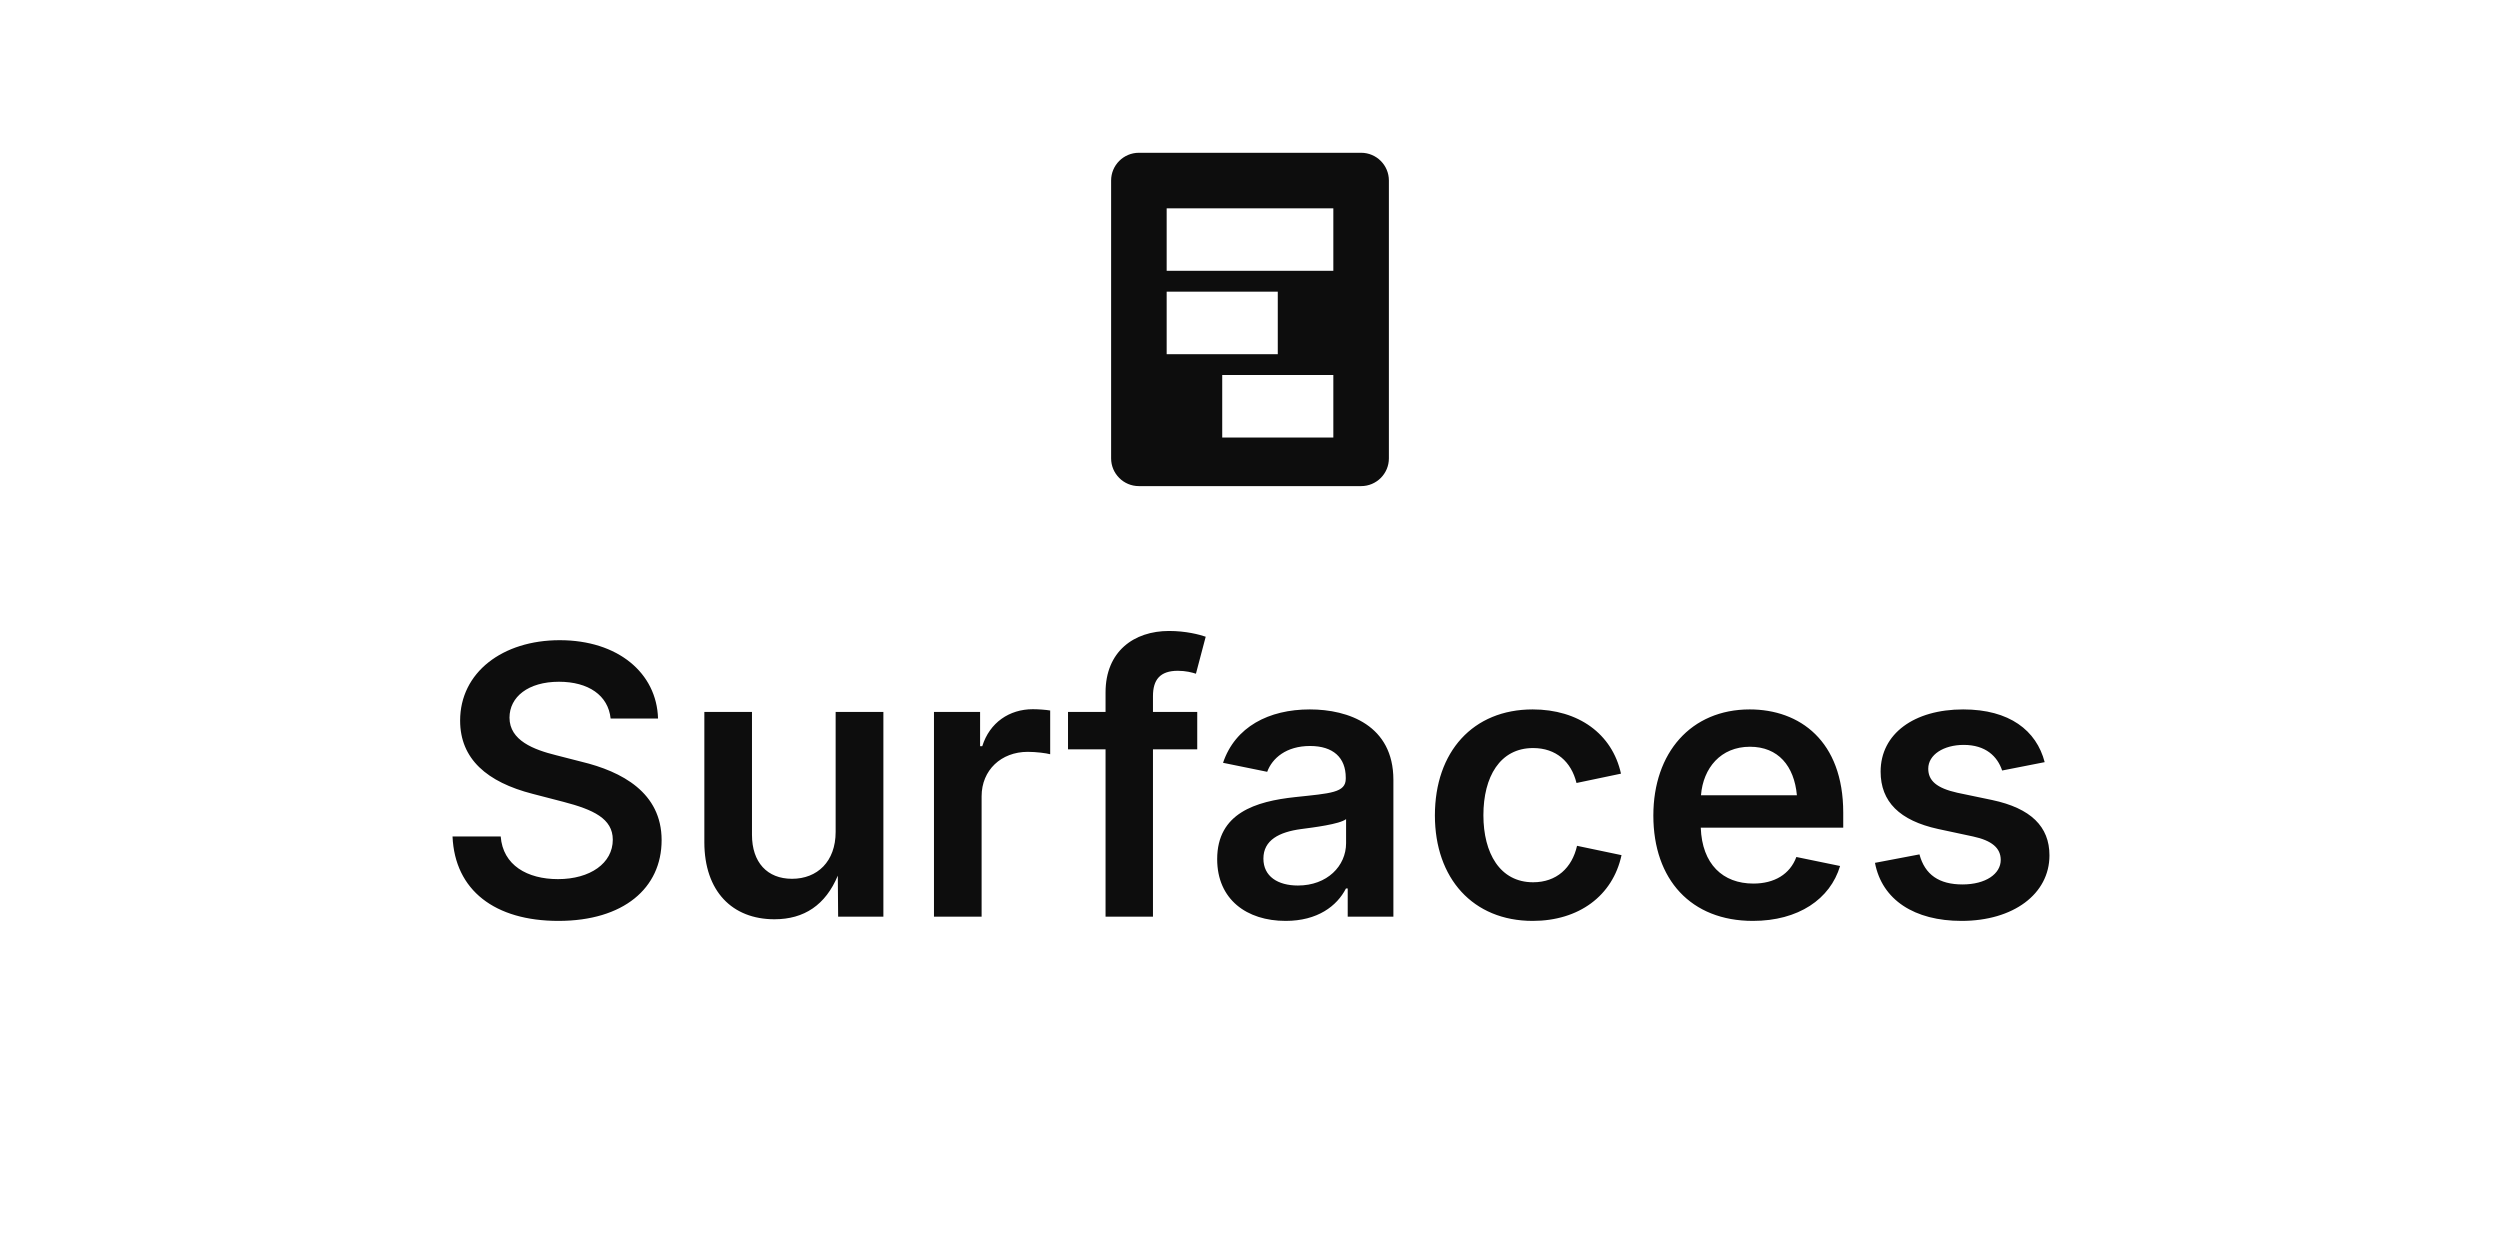
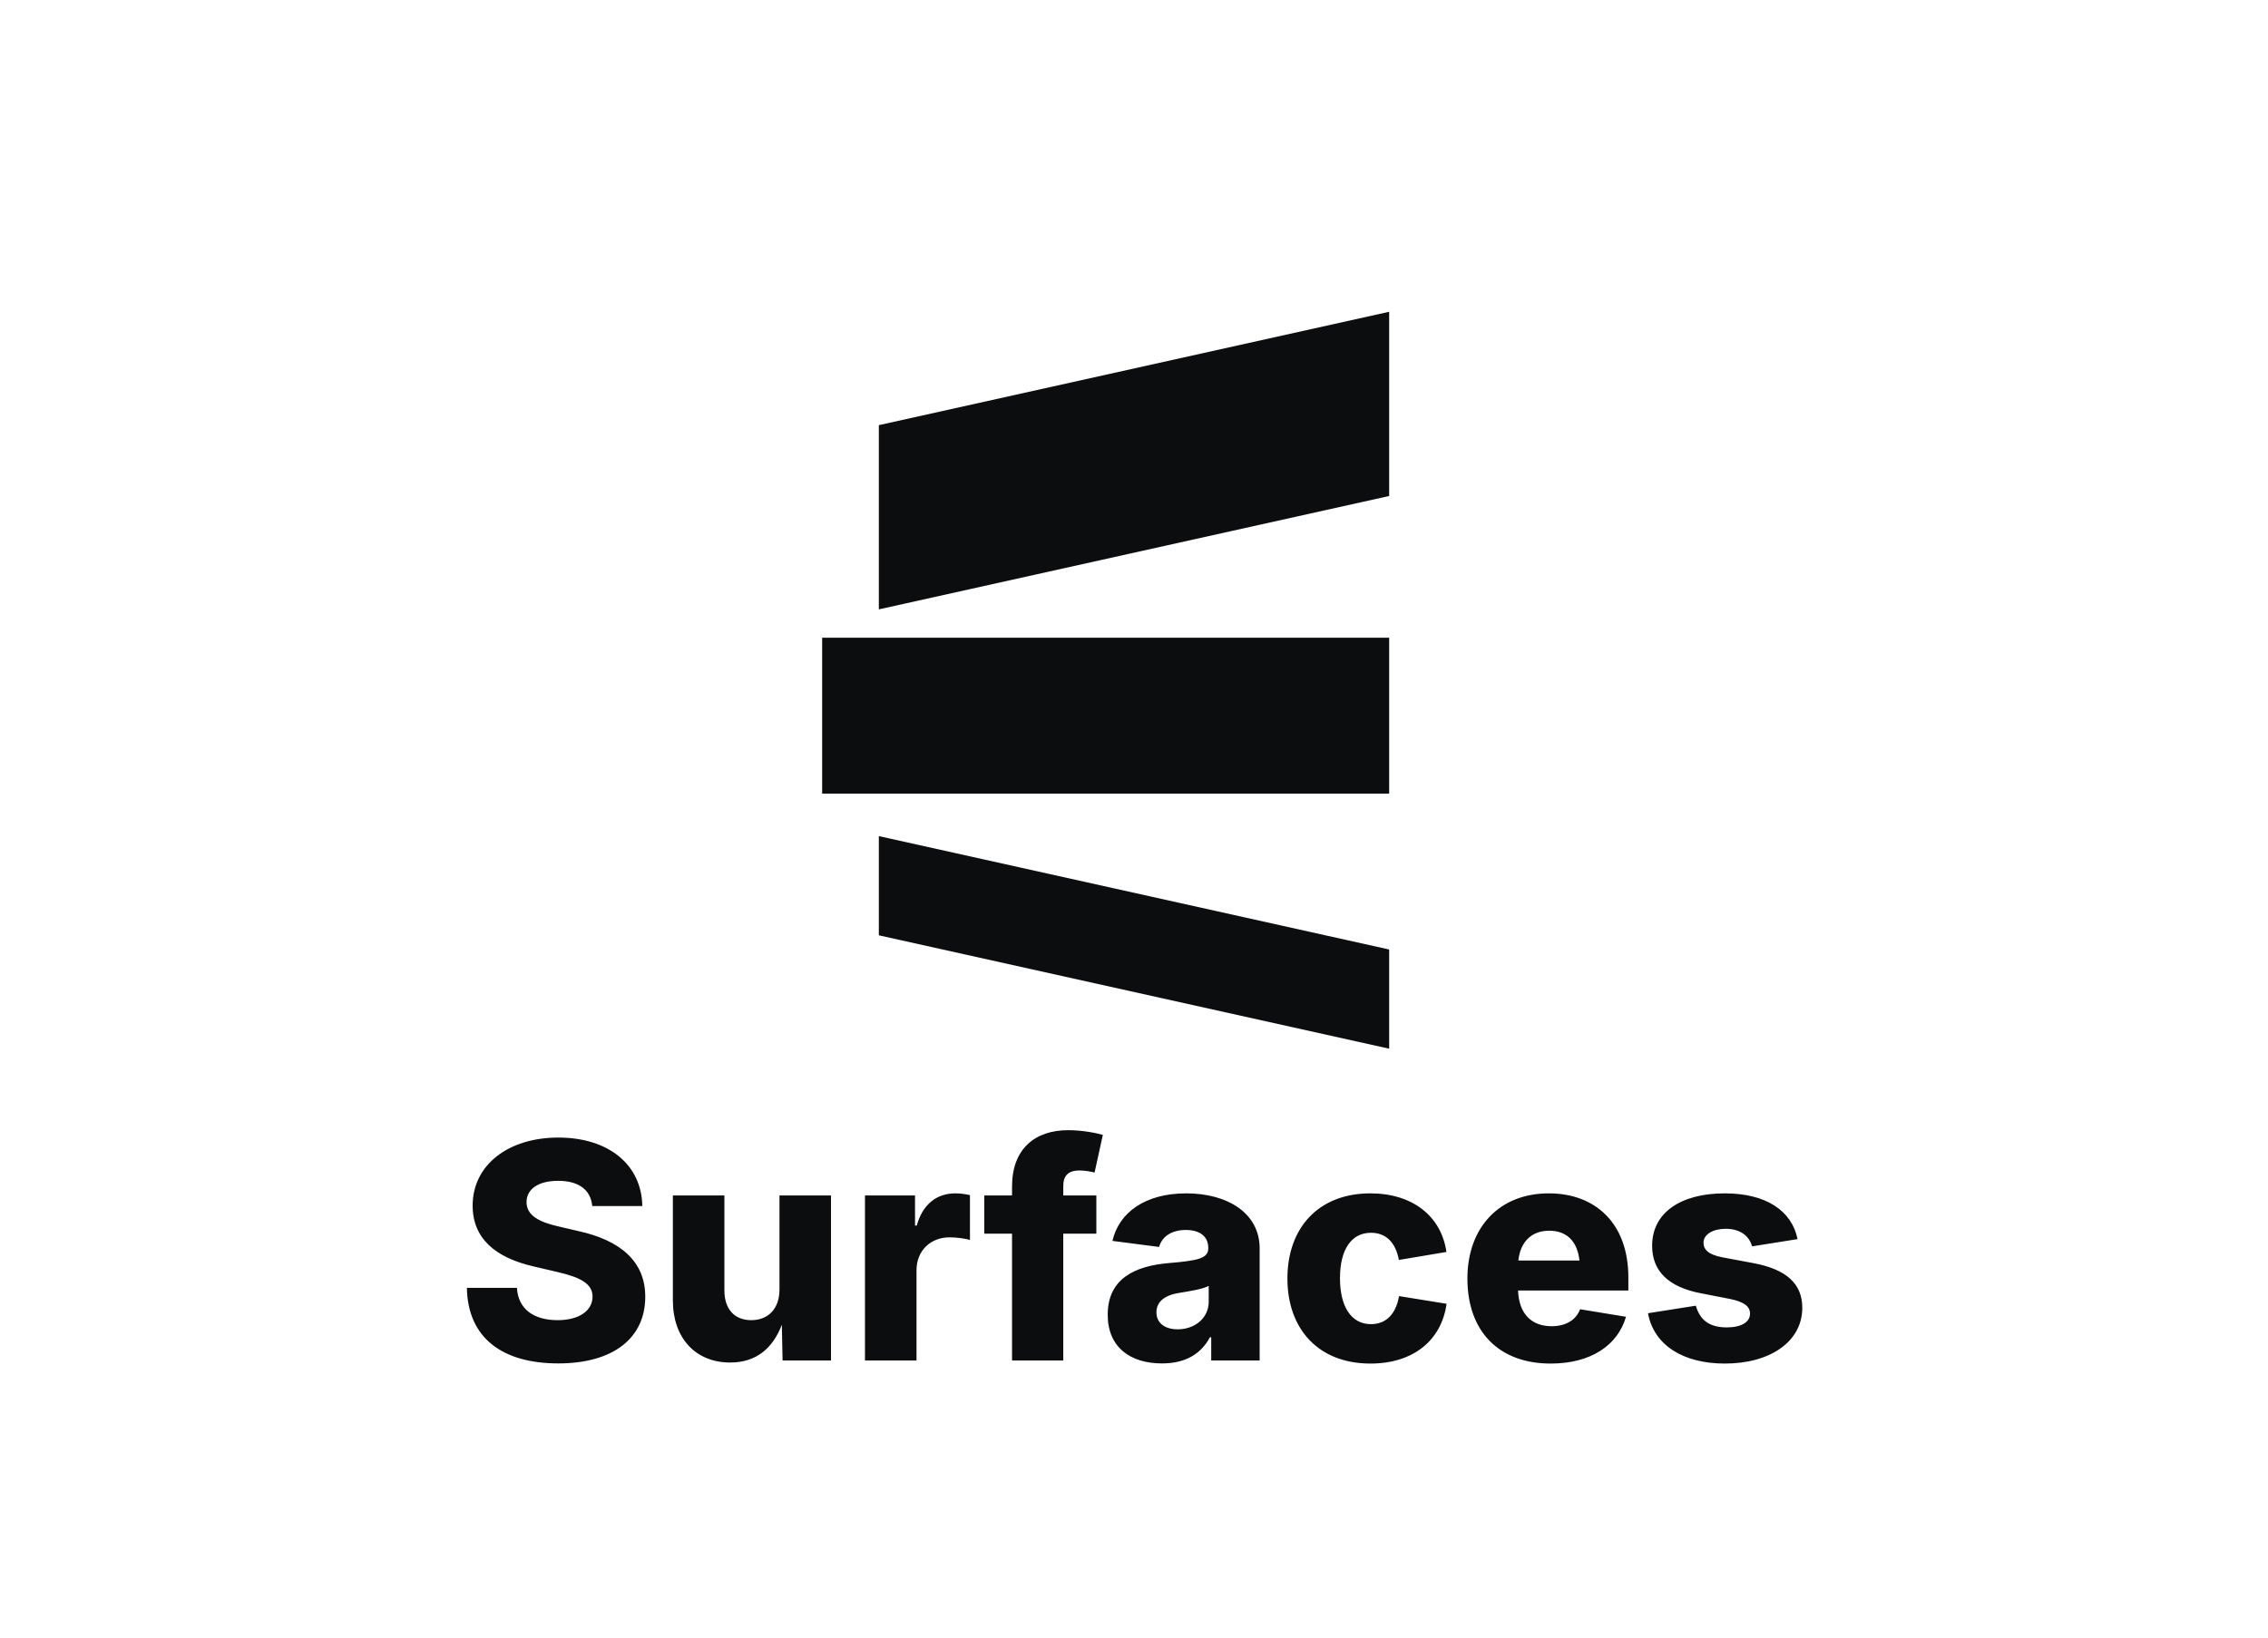
- <svg xmlns="http://www.w3.org/2000/svg" viewBox="0 0 360 180" role="img" aria-labelledby="surfaces-lockup-stacked-monochrome-title surfaces-lockup-stacked-monochrome-desc">
-   <g transform="translate(148 14)">
-     <path fill="#0D0D0D" fill-rule="evenodd" clip-rule="evenodd" d="M16 8H48C50.209 8 52 9.791 52 12V52C52 54.209 50.209 56 48 56H16C13.791 56 12 54.209 12 52V12C12 9.791 13.791 8 16 8ZM20 16H44V25H20V16ZM20 28H36V37H20V28ZM28 40H44V49H28V40Z" />
+ <svg xmlns="http://www.w3.org/2000/svg" width="720" height="520" viewBox="0 0 720 520" role="img" aria-labelledby="title desc">
+   <g transform="translate(216 72) scale(4.5)" shape-rendering="geometricPrecision">
+     <polygon points="14,14 50,6 50,19 14,27" fill="#0B0D0E" />
+     <polygon points="10,29 50,29 50,40 10,40" fill="#0B0D0E" />
+     <polygon points="14,43 50,51 50,58 14,50" fill="#0B0D0E" />
  </g>
-   <text x="180" y="132" fill="#0D0D0D" text-anchor="middle" font-family="Inter, SF Pro Display, Helvetica Neue, Arial, sans-serif" font-size="54" font-weight="620">Surfaces</text>
+   <text x="360" y="432" text-anchor="middle" fill="#0B0D0E" font-family="Geist, Inter, Arial, sans-serif" font-size="96" font-weight="780" letter-spacing="0">Surfaces</text>
</svg>
